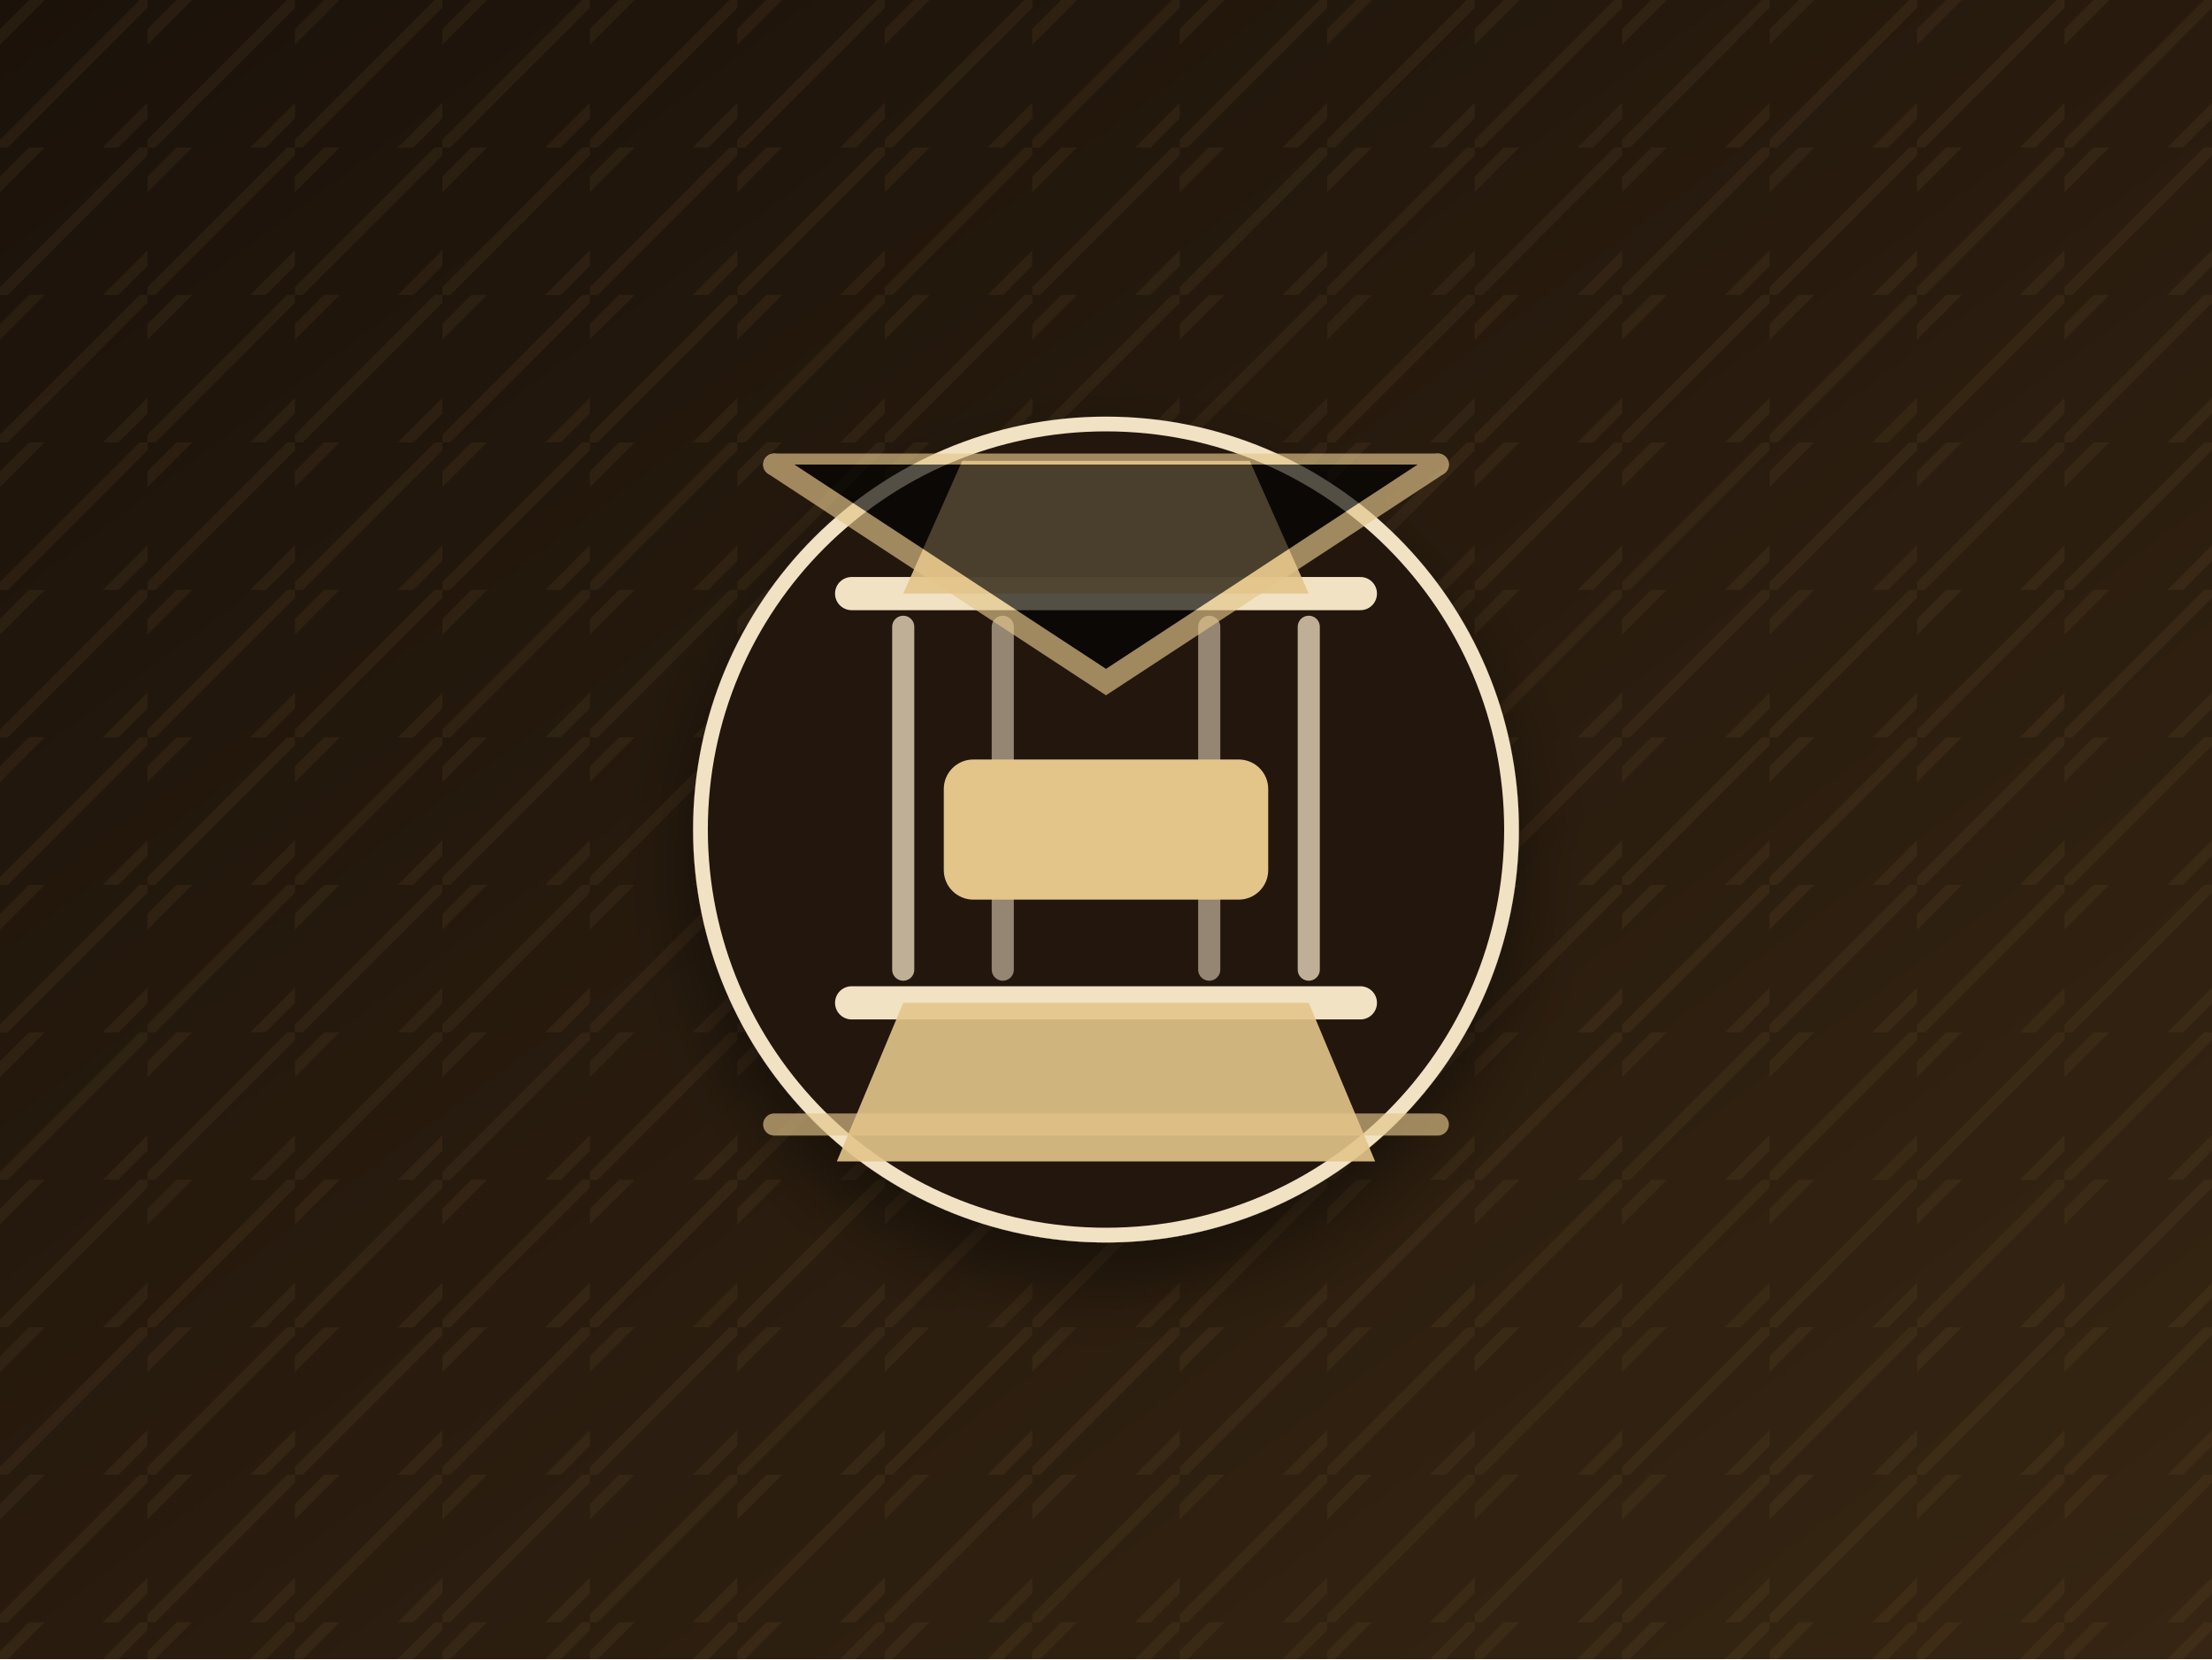
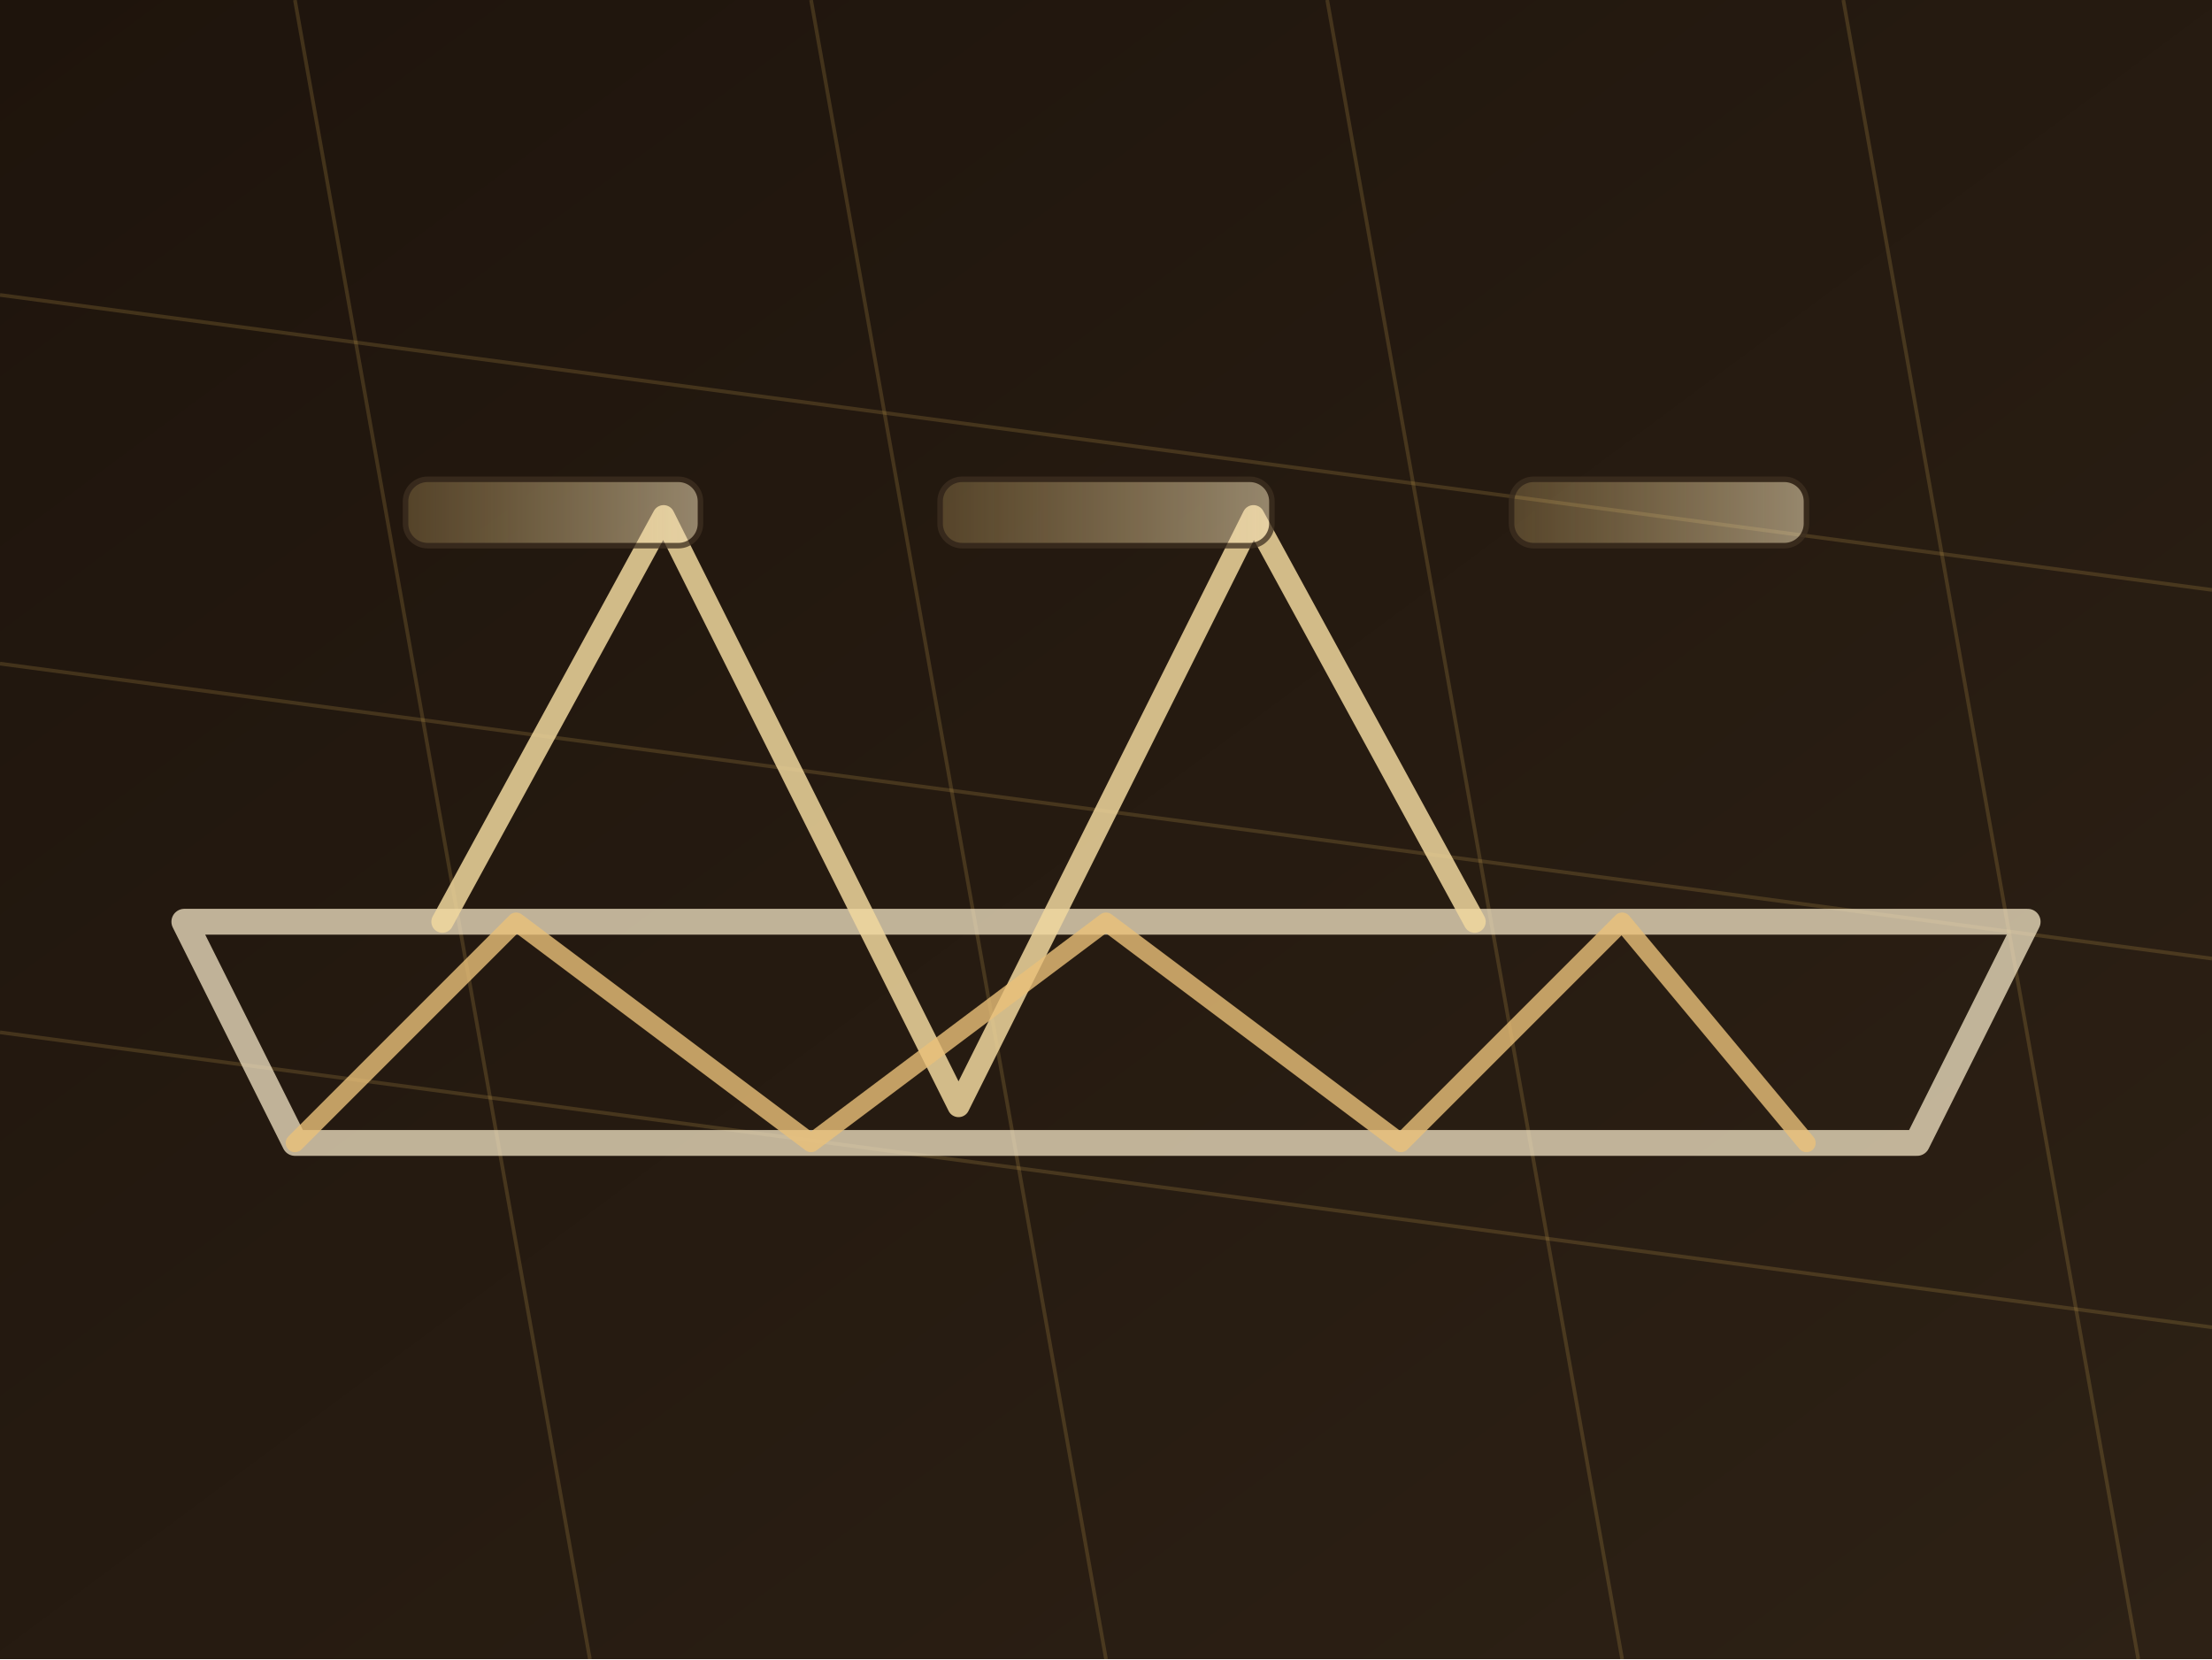
- <svg xmlns="http://www.w3.org/2000/svg" viewBox="0 0 1200 900" preserveAspectRatio="xMidYMid slice">
+ <svg xmlns="http://www.w3.org/2000/svg" viewBox="0 0 1200 900" preserveAspectRatio="xMidYMid slice" role="img" aria-label="Tyylitelty rakenneratkaisuja kuvaava tausta">
  <defs>
-     <linearGradient id="rakennePalette" x1="0%" y1="0%" x2="100%" y2="100%">
-       <stop offset="0%" stop-color="#1B120A" />
-       <stop offset="100%" stop-color="#362512" />
+     <linearGradient id="rakenneBase" x1="0%" y1="0%" x2="100%" y2="100%">
+       <stop offset="0%" stop-color="#1E140C" />
+       <stop offset="100%" stop-color="#2D2115" />
    </linearGradient>
-     <pattern id="rakenneStruts" width="80" height="80" patternUnits="userSpaceOnUse">
-       <path d="M0 80L80 0M-20 40L40-20M40 100l60-60" fill="none" stroke="#9C814F" stroke-opacity="0.1" stroke-width="6" />
-     </pattern>
-     <filter id="rakenneShadow" x="-20%" y="-20%" width="140%" height="140%">
-       <feDropShadow dx="0" dy="20" stdDeviation="20" flood-color="#000" flood-opacity="0.45" />
-     </filter>
+     <linearGradient id="beamHighlight" x1="0%" y1="0%" x2="100%" y2="0%">
+       <stop offset="0%" stop-color="#E8C47A" stop-opacity="0.4" />
+       <stop offset="100%" stop-color="#F6E3BB" stop-opacity="0.85" />
+     </linearGradient>
  </defs>
-   <rect width="1200" height="900" fill="url(#rakennePalette)" />
-   <rect width="1200" height="900" fill="url(#rakenneStruts)" />
-   <g transform="translate(600 450)">
-     <circle r="220" fill="#24170C" stroke="#F2E2C4" stroke-width="8" filter="url(#rakenneShadow)" />
-     <g fill="none" stroke="#F2E2C4" stroke-linecap="round" stroke-linejoin="round">
-       <path d="M-138 94h276" stroke-width="18" />
-       <path d="M-138 -128h276" stroke-width="18" />
-       <path d="M-110 -110V76" stroke-width="12" opacity="0.75" />
-       <path d="M110 -110V76" stroke-width="12" opacity="0.75" />
-       <path d="M-56 -110v186" stroke-width="12" opacity="0.55" />
-       <path d="M56 -110v186" stroke-width="12" opacity="0.55" />
-     </g>
-     <g fill="#E3C58A">
-       <path d="M-110 -128h220l-32-72h-156l-32 72z" opacity="0.9" />
-       <rect x="-88" y="-38" width="176" height="76" rx="16" />
-       <path d="M-110 94h220l36 86h-292l36-86z" opacity="0.9" />
-     </g>
-     <g stroke="#E3C58A" stroke-width="12" stroke-linecap="round" opacity="0.65">
-       <path d="M-180 -198h360" />
-       <path d="M-180 160h360" />
-       <path d="M-180 -198l180 118 180-118" />
-     </g>
+   <rect width="1200" height="900" fill="url(#rakenneBase)" />
+   <g stroke="#CFA554" stroke-opacity="0.2" stroke-width="2">
+     <path d="M0 160l1200 160M0 360l1200 160M0 560l1200 160" />
+     <path d="M160 0l160 900M440 0l160 900M720 0l160 900M1000 0l160 900" />
+   </g>
+   <g fill="none" stroke-linecap="round" stroke-linejoin="round">
+     <path d="M160 620h880l60-120H100l60 120z" stroke="#F4E6C5" stroke-width="14" opacity="0.75" />
+     <path d="M240 500l120-220 160 320 160-320 120 220" stroke="#F0D79D" stroke-width="12" opacity="0.85" />
+     <path d="M160 620l120-120 160 120 160-120 160 120 120-120 100 120" stroke="#EAC179" stroke-width="10" opacity="0.8" />
+   </g>
+   <g fill="url(#beamHighlight)" fill-opacity="0.85" stroke="#3E2F20" stroke-width="3" opacity="0.75">
+     <rect x="220" y="260" width="160" height="36" rx="12" />
+     <rect x="510" y="260" width="180" height="36" rx="12" />
+     <rect x="820" y="260" width="160" height="36" rx="12" />
  </g>
</svg>
